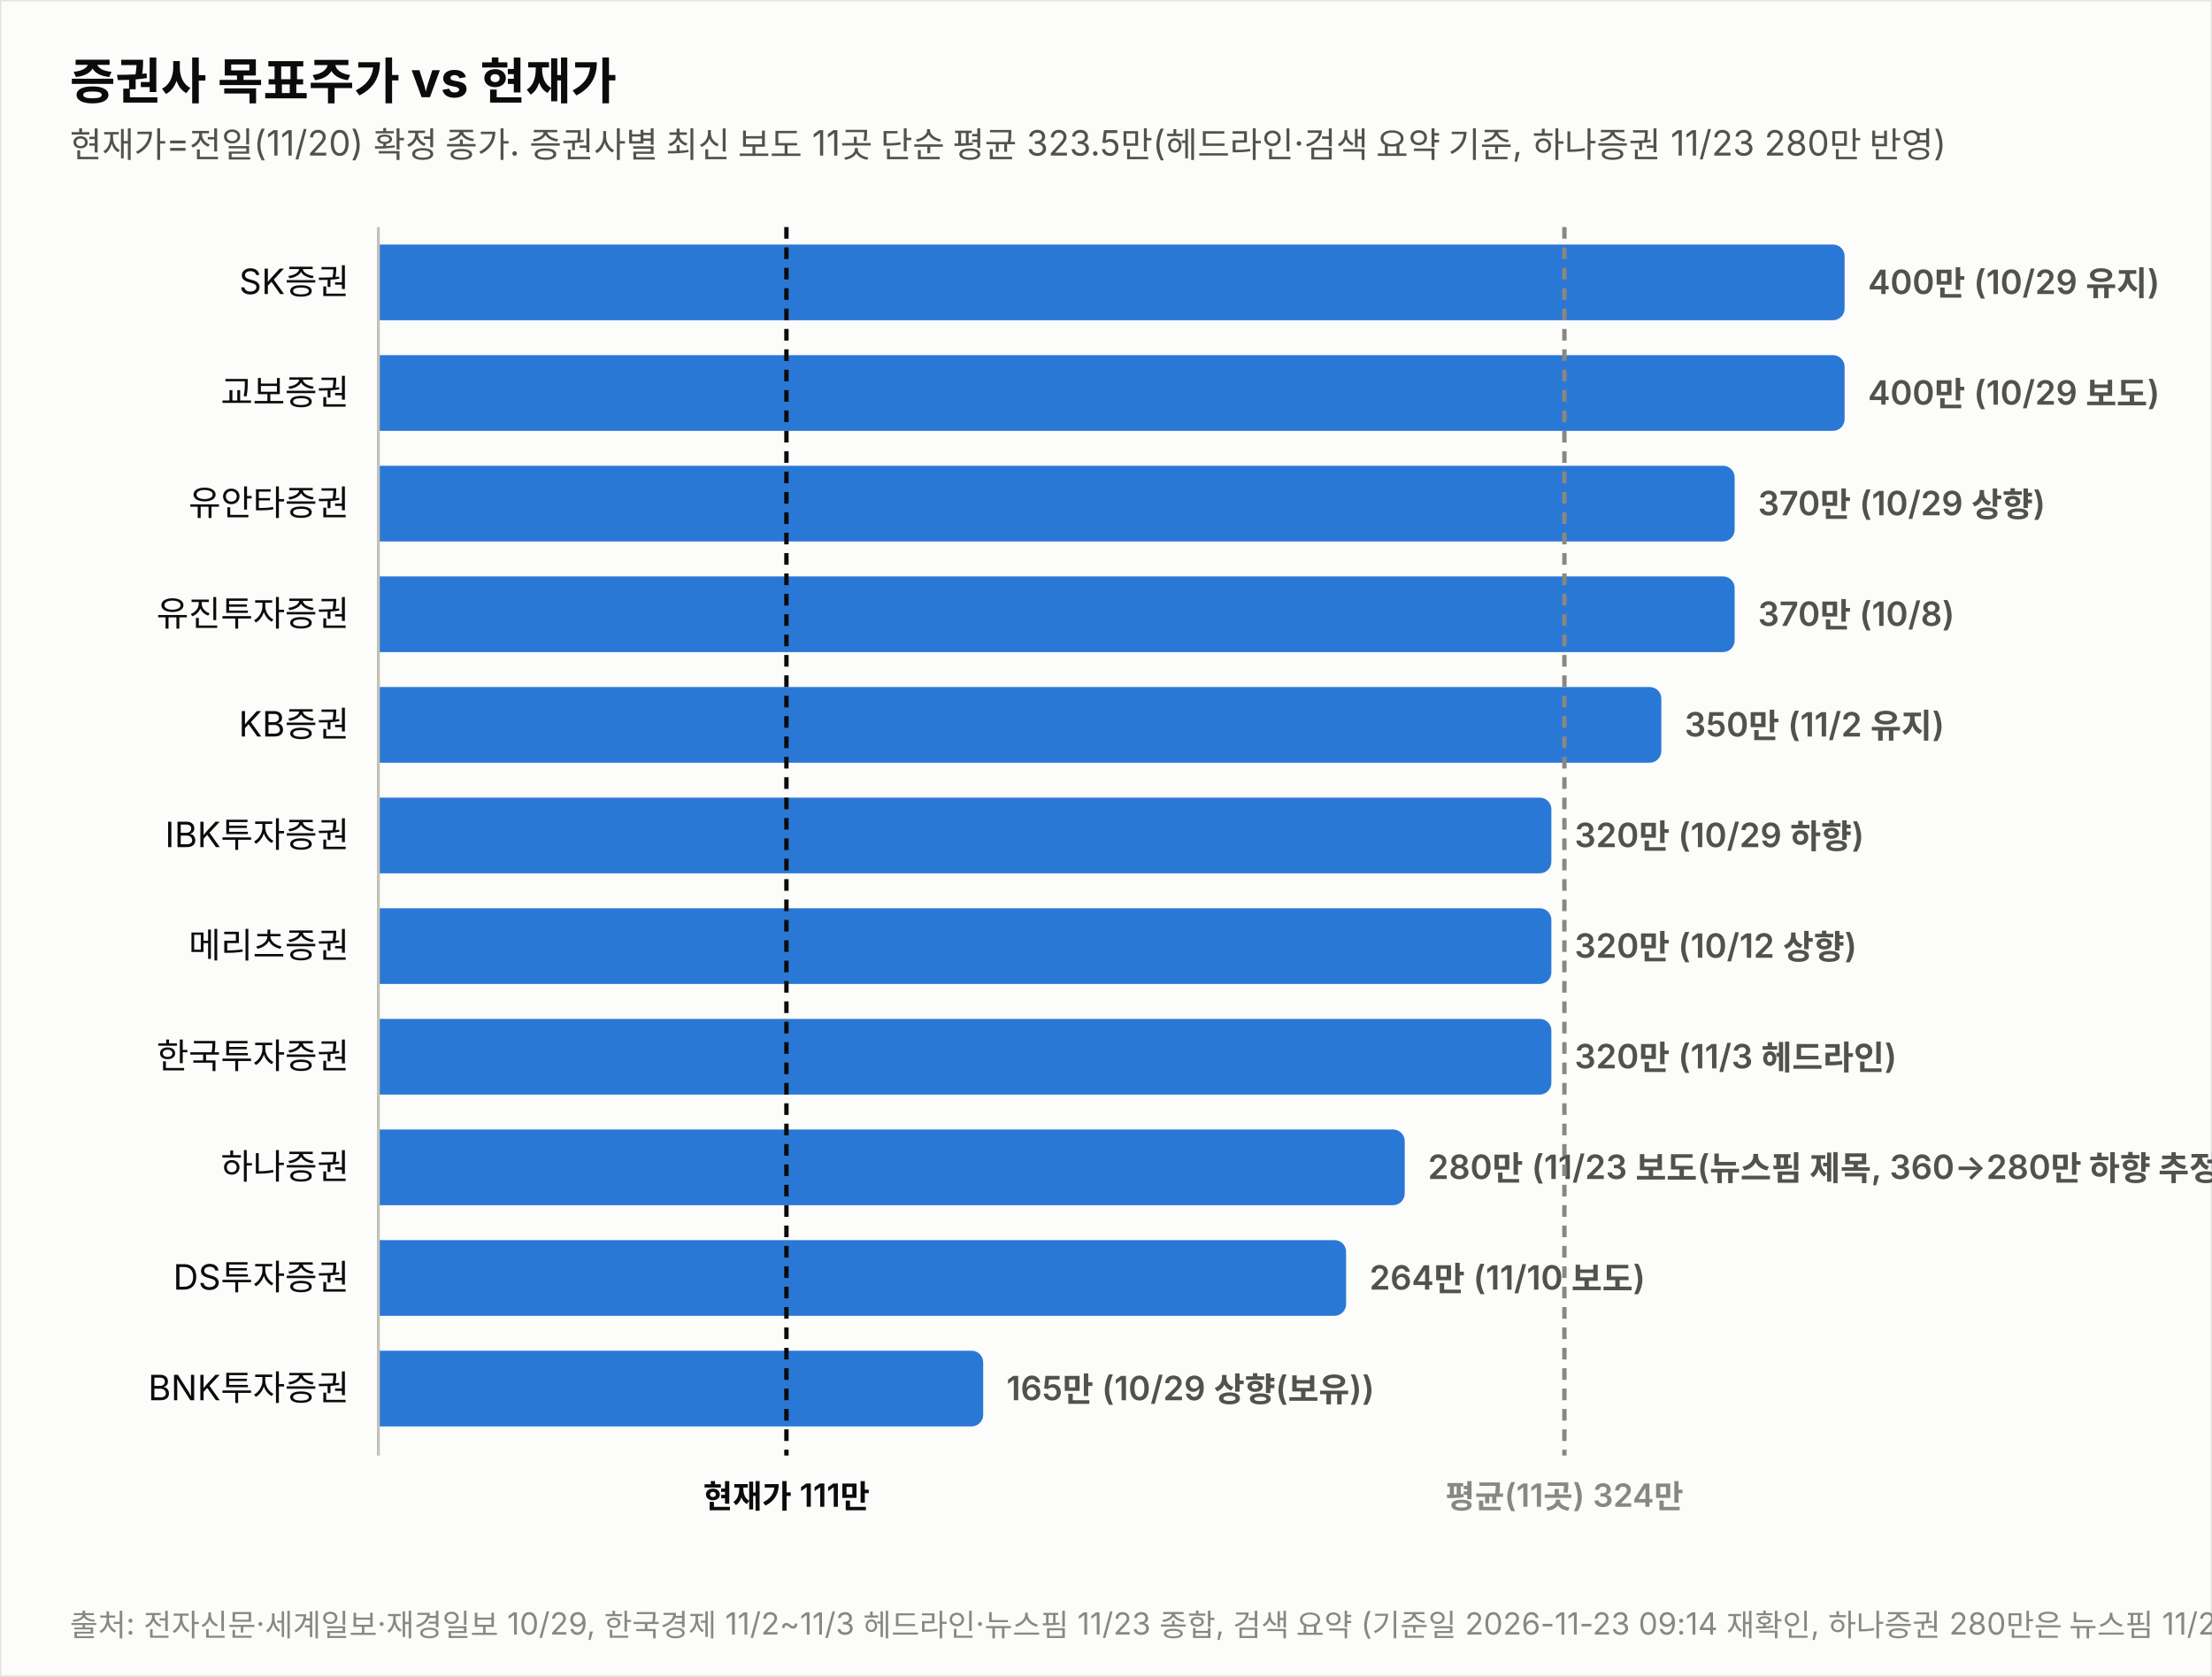
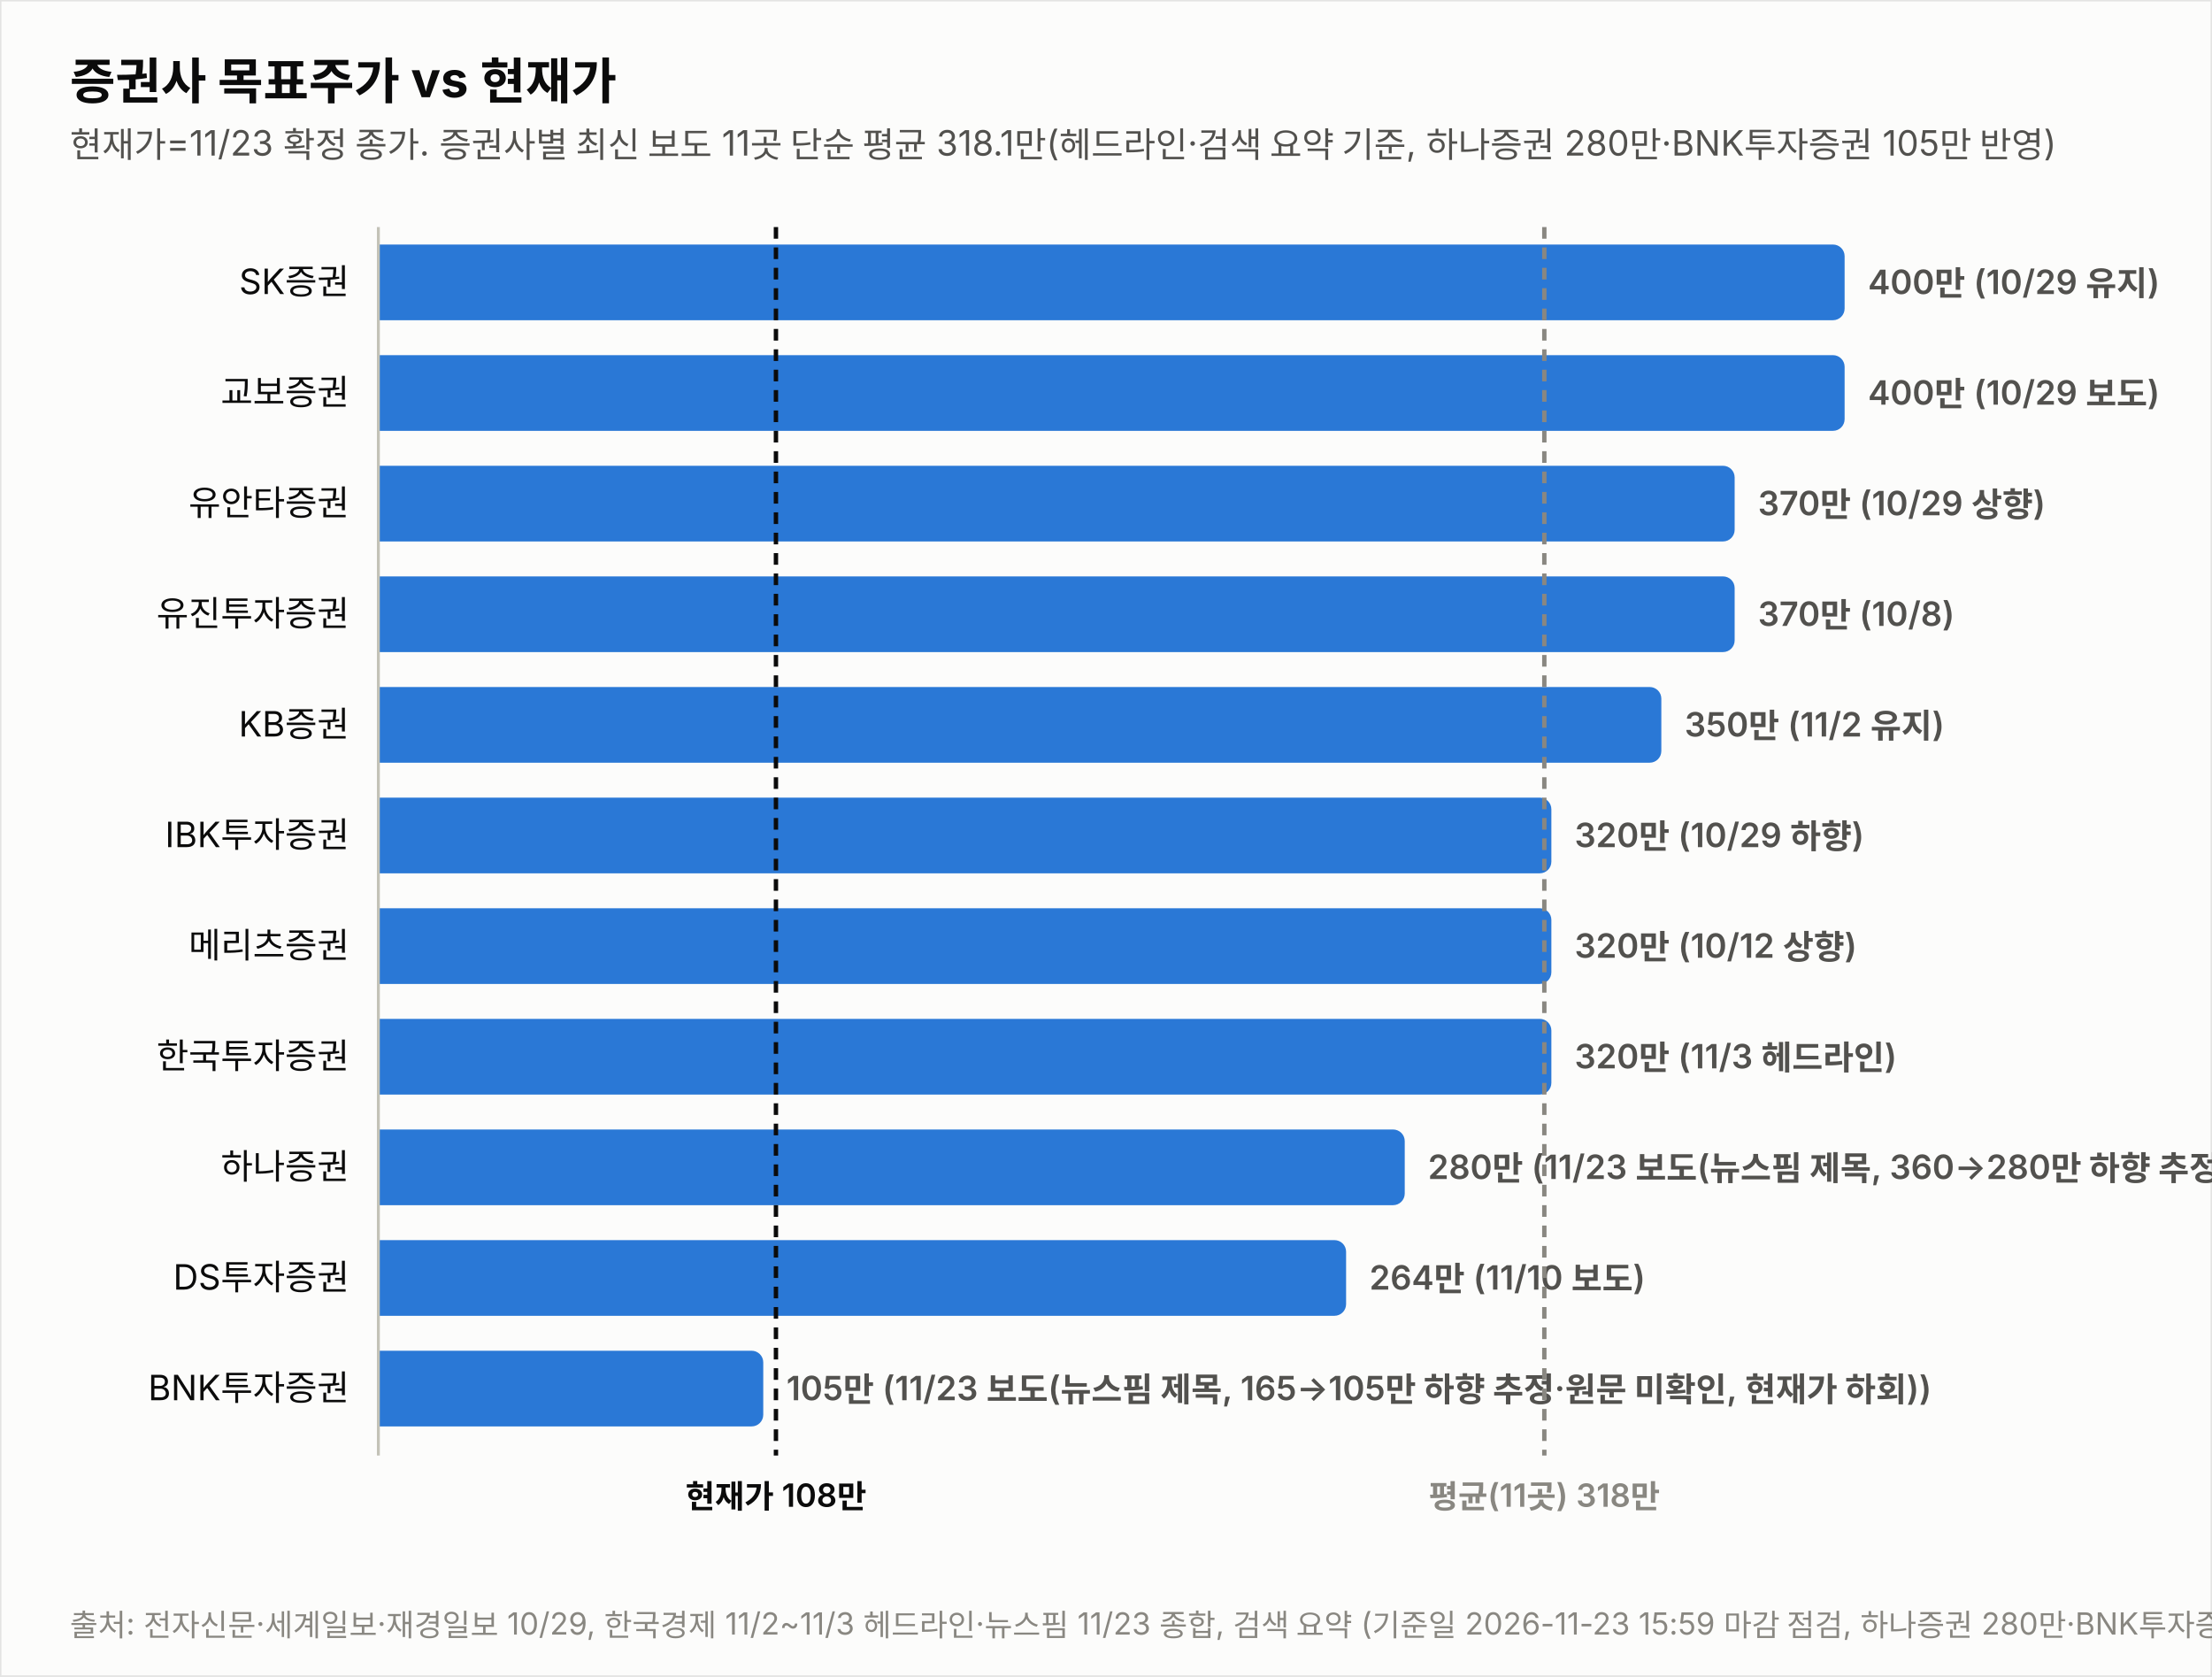
<svg xmlns="http://www.w3.org/2000/svg" width="760" height="576" viewBox="0 0 760 576" font-family="system-ui,-apple-system,&quot;Segoe UI&quot;,&quot;Malgun Gothic&quot;,&quot;Apple SD Gothic Neo&quot;,sans-serif">
  <rect width="760" height="576" fill="#fcfcfb" stroke="rgba(11,11,11,0.10)" />
  <text x="24" y="34" font-size="17" font-weight="700" fill="#0b0b0b">증권사 목표주가 vs 현재가</text>
-   <text x="24" y="54" font-size="12" fill="#52514e">현재가=전일(11/20) 확정 종가. 증권사별 최신 보도 11곳 단순 평균 323.5만(헤드라인·검색 요약 기준, 하나증권 11/23 280만 반영)</text>
+   <text x="24" y="54" font-size="12" fill="#52514e">현재가=11/23 확정 종가. 증권사별 최신 보도 11곳 단순 평균 318.1만(헤드라인·검색 요약 기준, 하나증권 280만·BNK투자증권 105만 반영)</text>
  <text x="120" y="101.0" font-size="12" fill="#0b0b0b" text-anchor="end">SK증권</text>
  <path d="M130,84 h499.774 a4,4 0 0 1 4,4 v18 a4,4 0 0 1 -4,4 h-499.774 z" fill="#2a78d6" opacity="1.0" />
  <text x="641.8" y="101.0" font-size="11.5" font-weight="600" fill="#52514e" style="font-variant-numeric:tabular-nums">400만 (10/29 유지)</text>
  <text x="120" y="139.0" font-size="12" fill="#0b0b0b" text-anchor="end">교보증권</text>
  <path d="M130,122 h499.774 a4,4 0 0 1 4,4 v18 a4,4 0 0 1 -4,4 h-499.774 z" fill="#2a78d6" opacity="1.0" />
  <text x="641.8" y="139.0" font-size="11.5" font-weight="600" fill="#52514e" style="font-variant-numeric:tabular-nums">400만 (10/29 보도)</text>
  <text x="120" y="177.0" font-size="12" fill="#0b0b0b" text-anchor="end">유안타증권</text>
  <path d="M130,160 h461.991 a4,4 0 0 1 4,4 v18 a4,4 0 0 1 -4,4 h-461.991 z" fill="#2a78d6" opacity="1.0" />
  <text x="604.0" y="177.0" font-size="11.5" font-weight="600" fill="#52514e" style="font-variant-numeric:tabular-nums">370만 (10/29 상향)</text>
  <text x="120" y="215.0" font-size="12" fill="#0b0b0b" text-anchor="end">유진투자증권</text>
  <path d="M130,198 h461.991 a4,4 0 0 1 4,4 v18 a4,4 0 0 1 -4,4 h-461.991 z" fill="#2a78d6" opacity="1.0" />
  <text x="604.0" y="215.0" font-size="11.5" font-weight="600" fill="#52514e" style="font-variant-numeric:tabular-nums">370만 (10/8)</text>
  <text x="120" y="253.0" font-size="12" fill="#0b0b0b" text-anchor="end">KB증권</text>
  <path d="M130,236 h436.802 a4,4 0 0 1 4,4 v18 a4,4 0 0 1 -4,4 h-436.802 z" fill="#2a78d6" opacity="1.0" />
  <text x="578.8" y="253.0" font-size="11.5" font-weight="600" fill="#52514e" style="font-variant-numeric:tabular-nums">350만 (11/2 유지)</text>
  <text x="120" y="291.0" font-size="12" fill="#0b0b0b" text-anchor="end">IBK투자증권</text>
  <path d="M130,274 h399.019 a4,4 0 0 1 4,4 v18 a4,4 0 0 1 -4,4 h-399.019 z" fill="#2a78d6" opacity="1.0" />
  <text x="541.0" y="291.0" font-size="11.5" font-weight="600" fill="#52514e" style="font-variant-numeric:tabular-nums">320만 (10/29 하향)</text>
  <text x="120" y="329.0" font-size="12" fill="#0b0b0b" text-anchor="end">메리츠증권</text>
  <path d="M130,312 h399.019 a4,4 0 0 1 4,4 v18 a4,4 0 0 1 -4,4 h-399.019 z" fill="#2a78d6" opacity="1.0" />
  <text x="541.0" y="329.0" font-size="11.5" font-weight="600" fill="#52514e" style="font-variant-numeric:tabular-nums">320만 (10/12 상향)</text>
  <text x="120" y="367.0" font-size="12" fill="#0b0b0b" text-anchor="end">한국투자증권</text>
  <path d="M130,350 h399.019 a4,4 0 0 1 4,4 v18 a4,4 0 0 1 -4,4 h-399.019 z" fill="#2a78d6" opacity="1.0" />
  <text x="541.0" y="367.0" font-size="11.5" font-weight="600" fill="#52514e" style="font-variant-numeric:tabular-nums">320만 (11/3 헤드라인)</text>
  <text x="120" y="405.0" font-size="12" fill="#0b0b0b" text-anchor="end">하나증권</text>
  <path d="M130,388 h348.642 a4,4 0 0 1 4,4 v18 a4,4 0 0 1 -4,4 h-348.642 z" fill="#2a78d6" opacity="1.0" />
  <text x="490.6" y="405.0" font-size="11.5" font-weight="600" fill="#52514e" style="font-variant-numeric:tabular-nums">280만 (11/23 보도(뉴스핌 제목, 360→280만 하향 추정·원문 미확인))</text>
  <text x="120" y="443.0" font-size="12" fill="#0b0b0b" text-anchor="end">DS투자증권</text>
  <path d="M130,426 h328.491 a4,4 0 0 1 4,4 v18 a4,4 0 0 1 -4,4 h-328.491 z" fill="#2a78d6" opacity="1.0" />
  <text x="470.5" y="443.0" font-size="11.5" font-weight="600" fill="#52514e" style="font-variant-numeric:tabular-nums">264만 (11/10 보도)</text>
  <text x="120" y="481.0" font-size="12" fill="#0b0b0b" text-anchor="end">BNK투자증권</text>
-   <path d="M130,464 h203.807 a4,4 0 0 1 4,4 v18 a4,4 0 0 1 -4,4 h-203.807 z" fill="#2a78d6" opacity="1.0" />
-   <text x="345.8" y="481.0" font-size="11.5" font-weight="600" fill="#52514e" style="font-variant-numeric:tabular-nums">165만 (10/29 상향(보유))</text>
+   <path d="M130,464 h128.241 a4,4 0 0 1 4,4 v18 a4,4 0 0 1 -4,4 h-128.241 z" fill="#2a78d6" opacity="1.0" />
+   <text x="270.2" y="481.0" font-size="11.5" font-weight="600" fill="#52514e" style="font-variant-numeric:tabular-nums">105만 (11/23 보도(뉴스핌 제목, 165→105만 하향 추정·원문 미확인, 현재가 하회))</text>
  <line x1="130" y1="78" x2="130" y2="500" stroke="#c3c2b7" stroke-width="1" />
-   <line x1="270.2" y1="78" x2="270.2" y2="500" stroke="#0b0b0b" stroke-width="1.5" stroke-dasharray="4 3" />
-   <text x="270.2" y="518" font-size="11" font-weight="600" fill="#0b0b0b" text-anchor="middle">현재가 111만</text>
-   <line x1="537.5" y1="78" x2="537.5" y2="500" stroke="#898781" stroke-width="1.5" stroke-dasharray="4 3" />
-   <text x="537.5" y="518" font-size="11" font-weight="600" fill="#898781" text-anchor="middle">평균(11곳) 324만</text>
-   <text x="24" y="562" font-size="10.5" fill="#898781">출처: 전자신문·세계일보·재경일보 10/29, 한국경제 11/2~11/3 헤드라인·뉴스핌 11/23 종합, 검색 요약 (기준일 2026-11-23 09:14 재확인, 하나증권 280만은 뉴스핌 11/23 08:36 제목 기준·원문 미확인, 모건스탠리 160만(11/10 보도, 알파스퀘어 집계 검색 요약)은 원문 미확인이라 평균 미반영)</text>
+   <line x1="266.6" y1="78" x2="266.6" y2="500" stroke="#0b0b0b" stroke-width="1.5" stroke-dasharray="4 3" />
+   <text x="266.6" y="518" font-size="11" font-weight="600" fill="#0b0b0b" text-anchor="middle">현재가 108만</text>
+   <line x1="530.6" y1="78" x2="530.6" y2="500" stroke="#898781" stroke-width="1.5" stroke-dasharray="4 3" />
+   <text x="530.6" y="518" font-size="11" font-weight="600" fill="#898781" text-anchor="middle">평균(11곳) 318만</text>
+   <text x="24" y="562" font-size="10.5" fill="#898781">출처: 전자신문·세계일보·재경일보 10/29, 한국경제 11/2~11/3 헤드라인·뉴스핌 11/23 종합, 검색 요약 (기준일 2026-11-23 15:59 마감 점검, 하나증권 280만·BNK투자증권 105만은 뉴스핌 11/23 08:36 제목 기준·원문 미확인, 모건스탠리 160만(11/10 보도, 알파스퀘어 집계 검색 요약)은 원문 미확인이라 평균 미반영)</text>
</svg>
